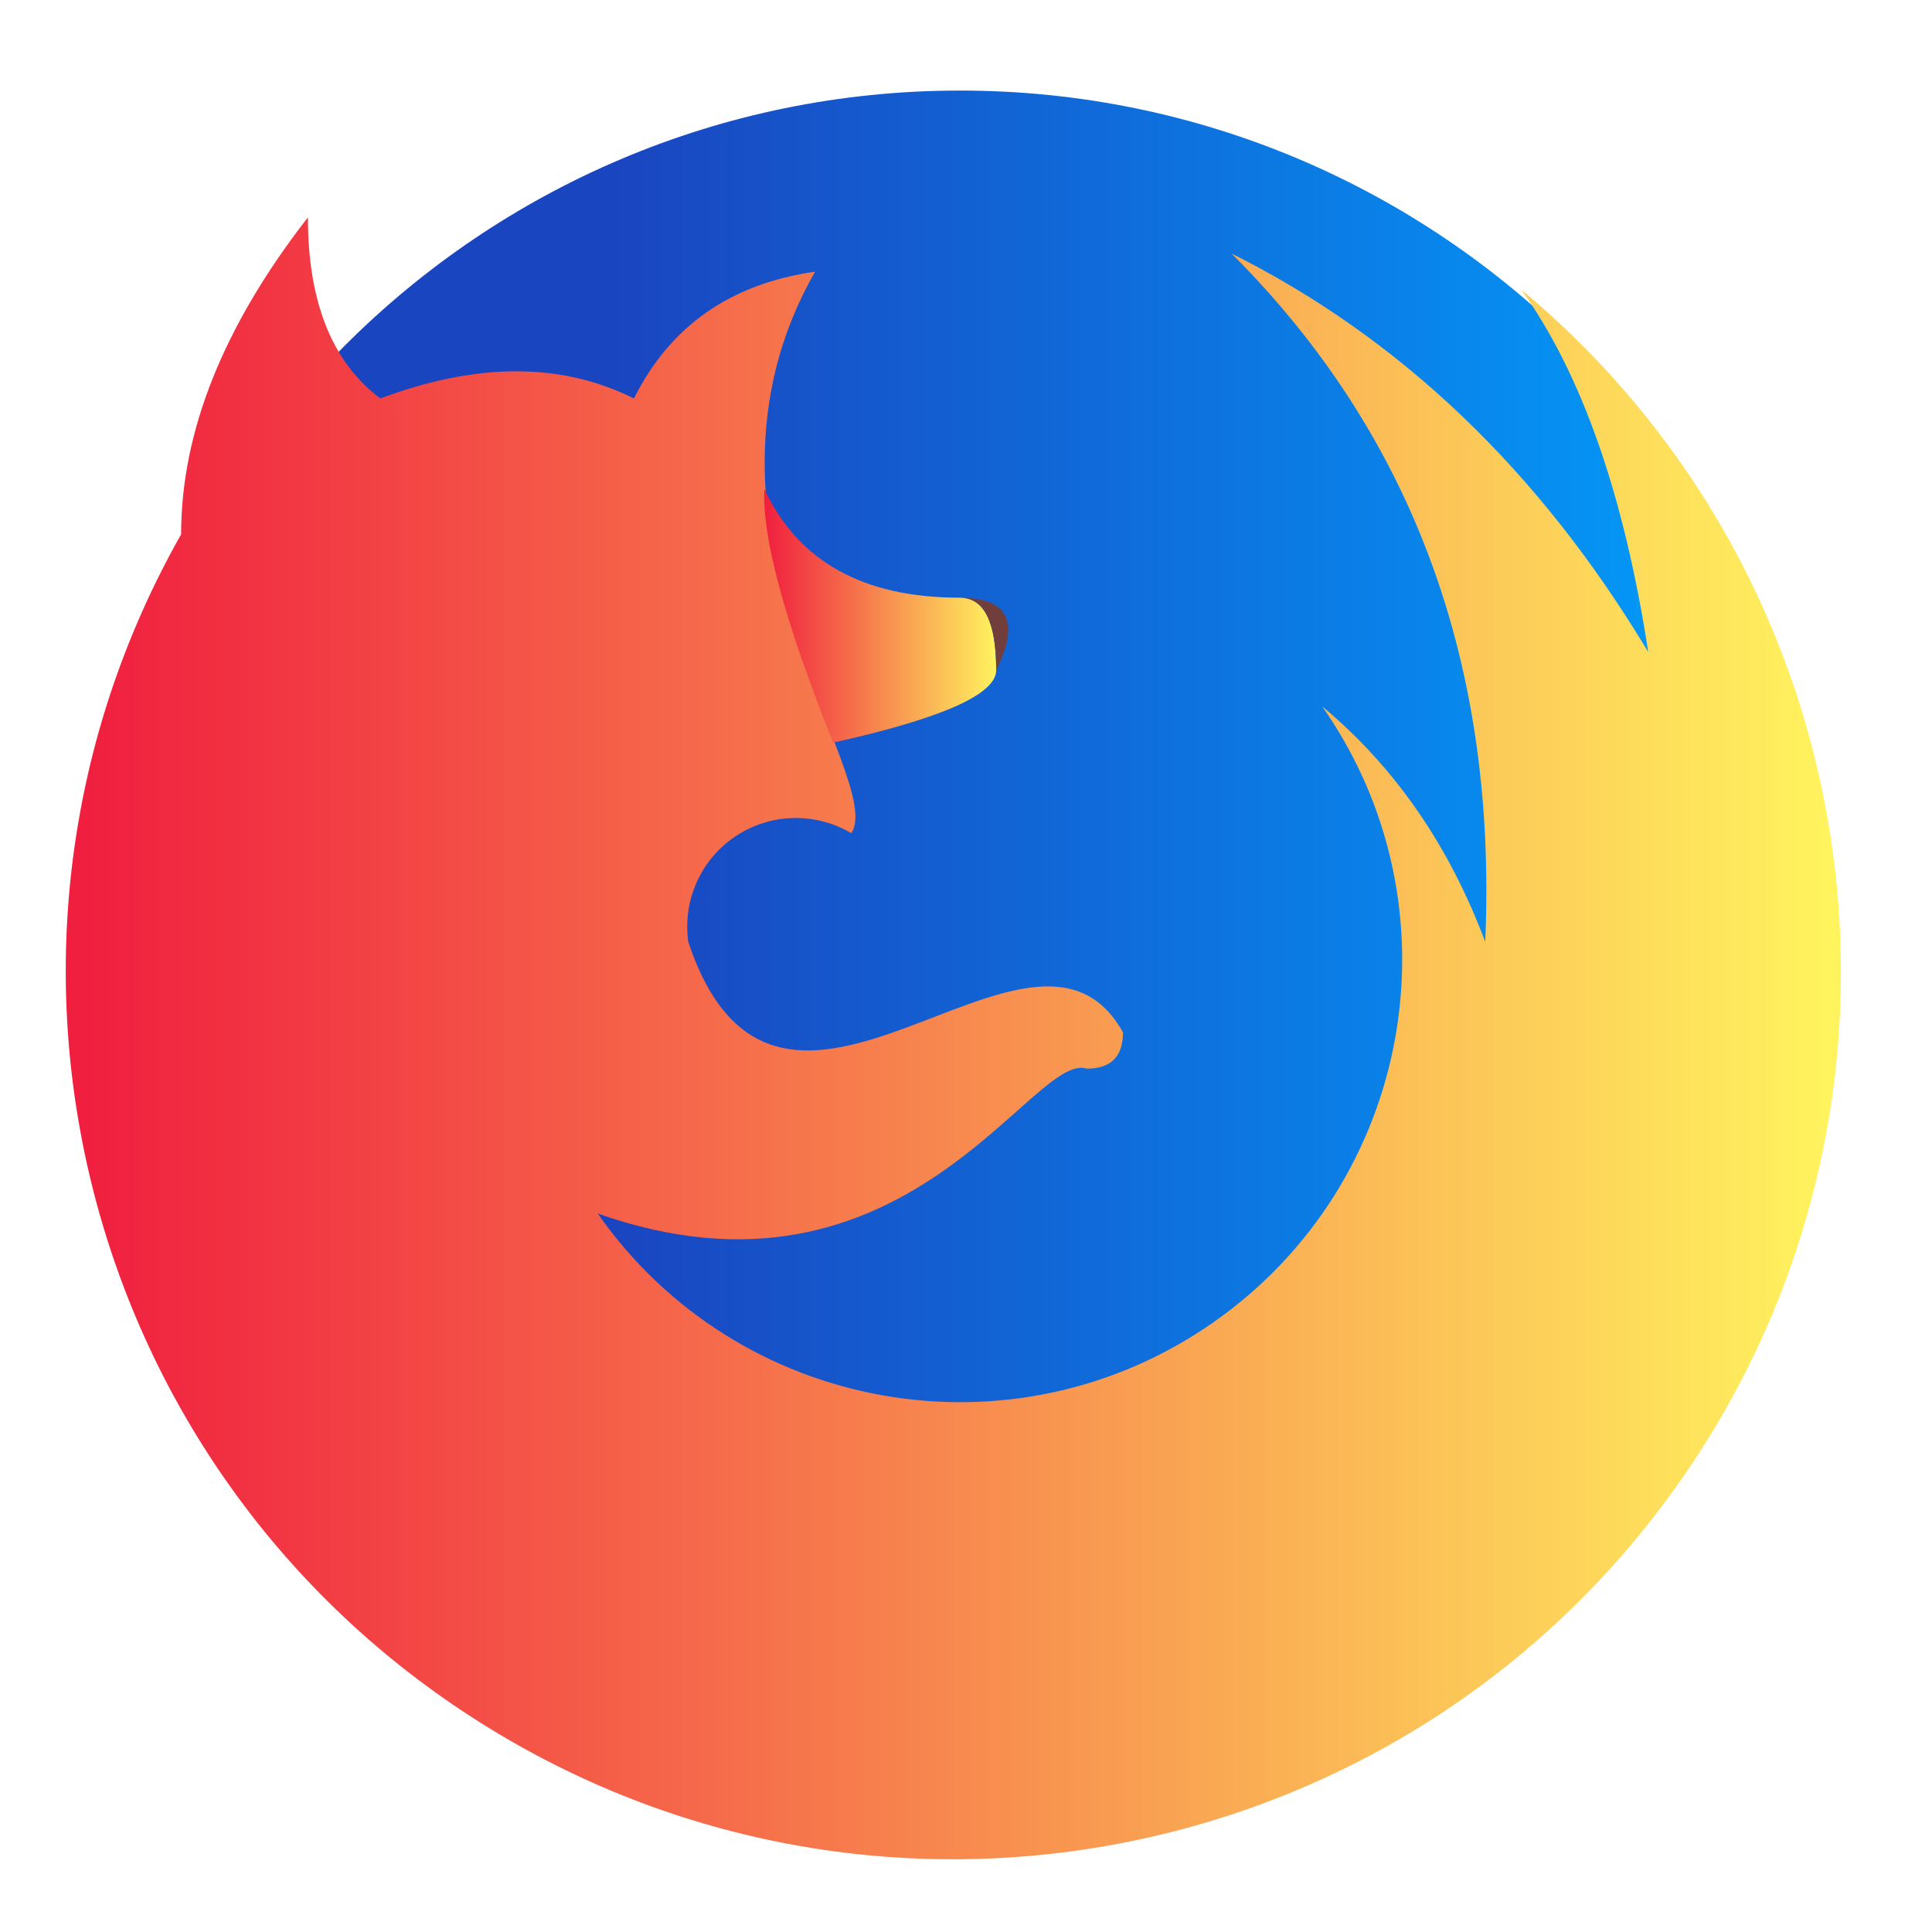
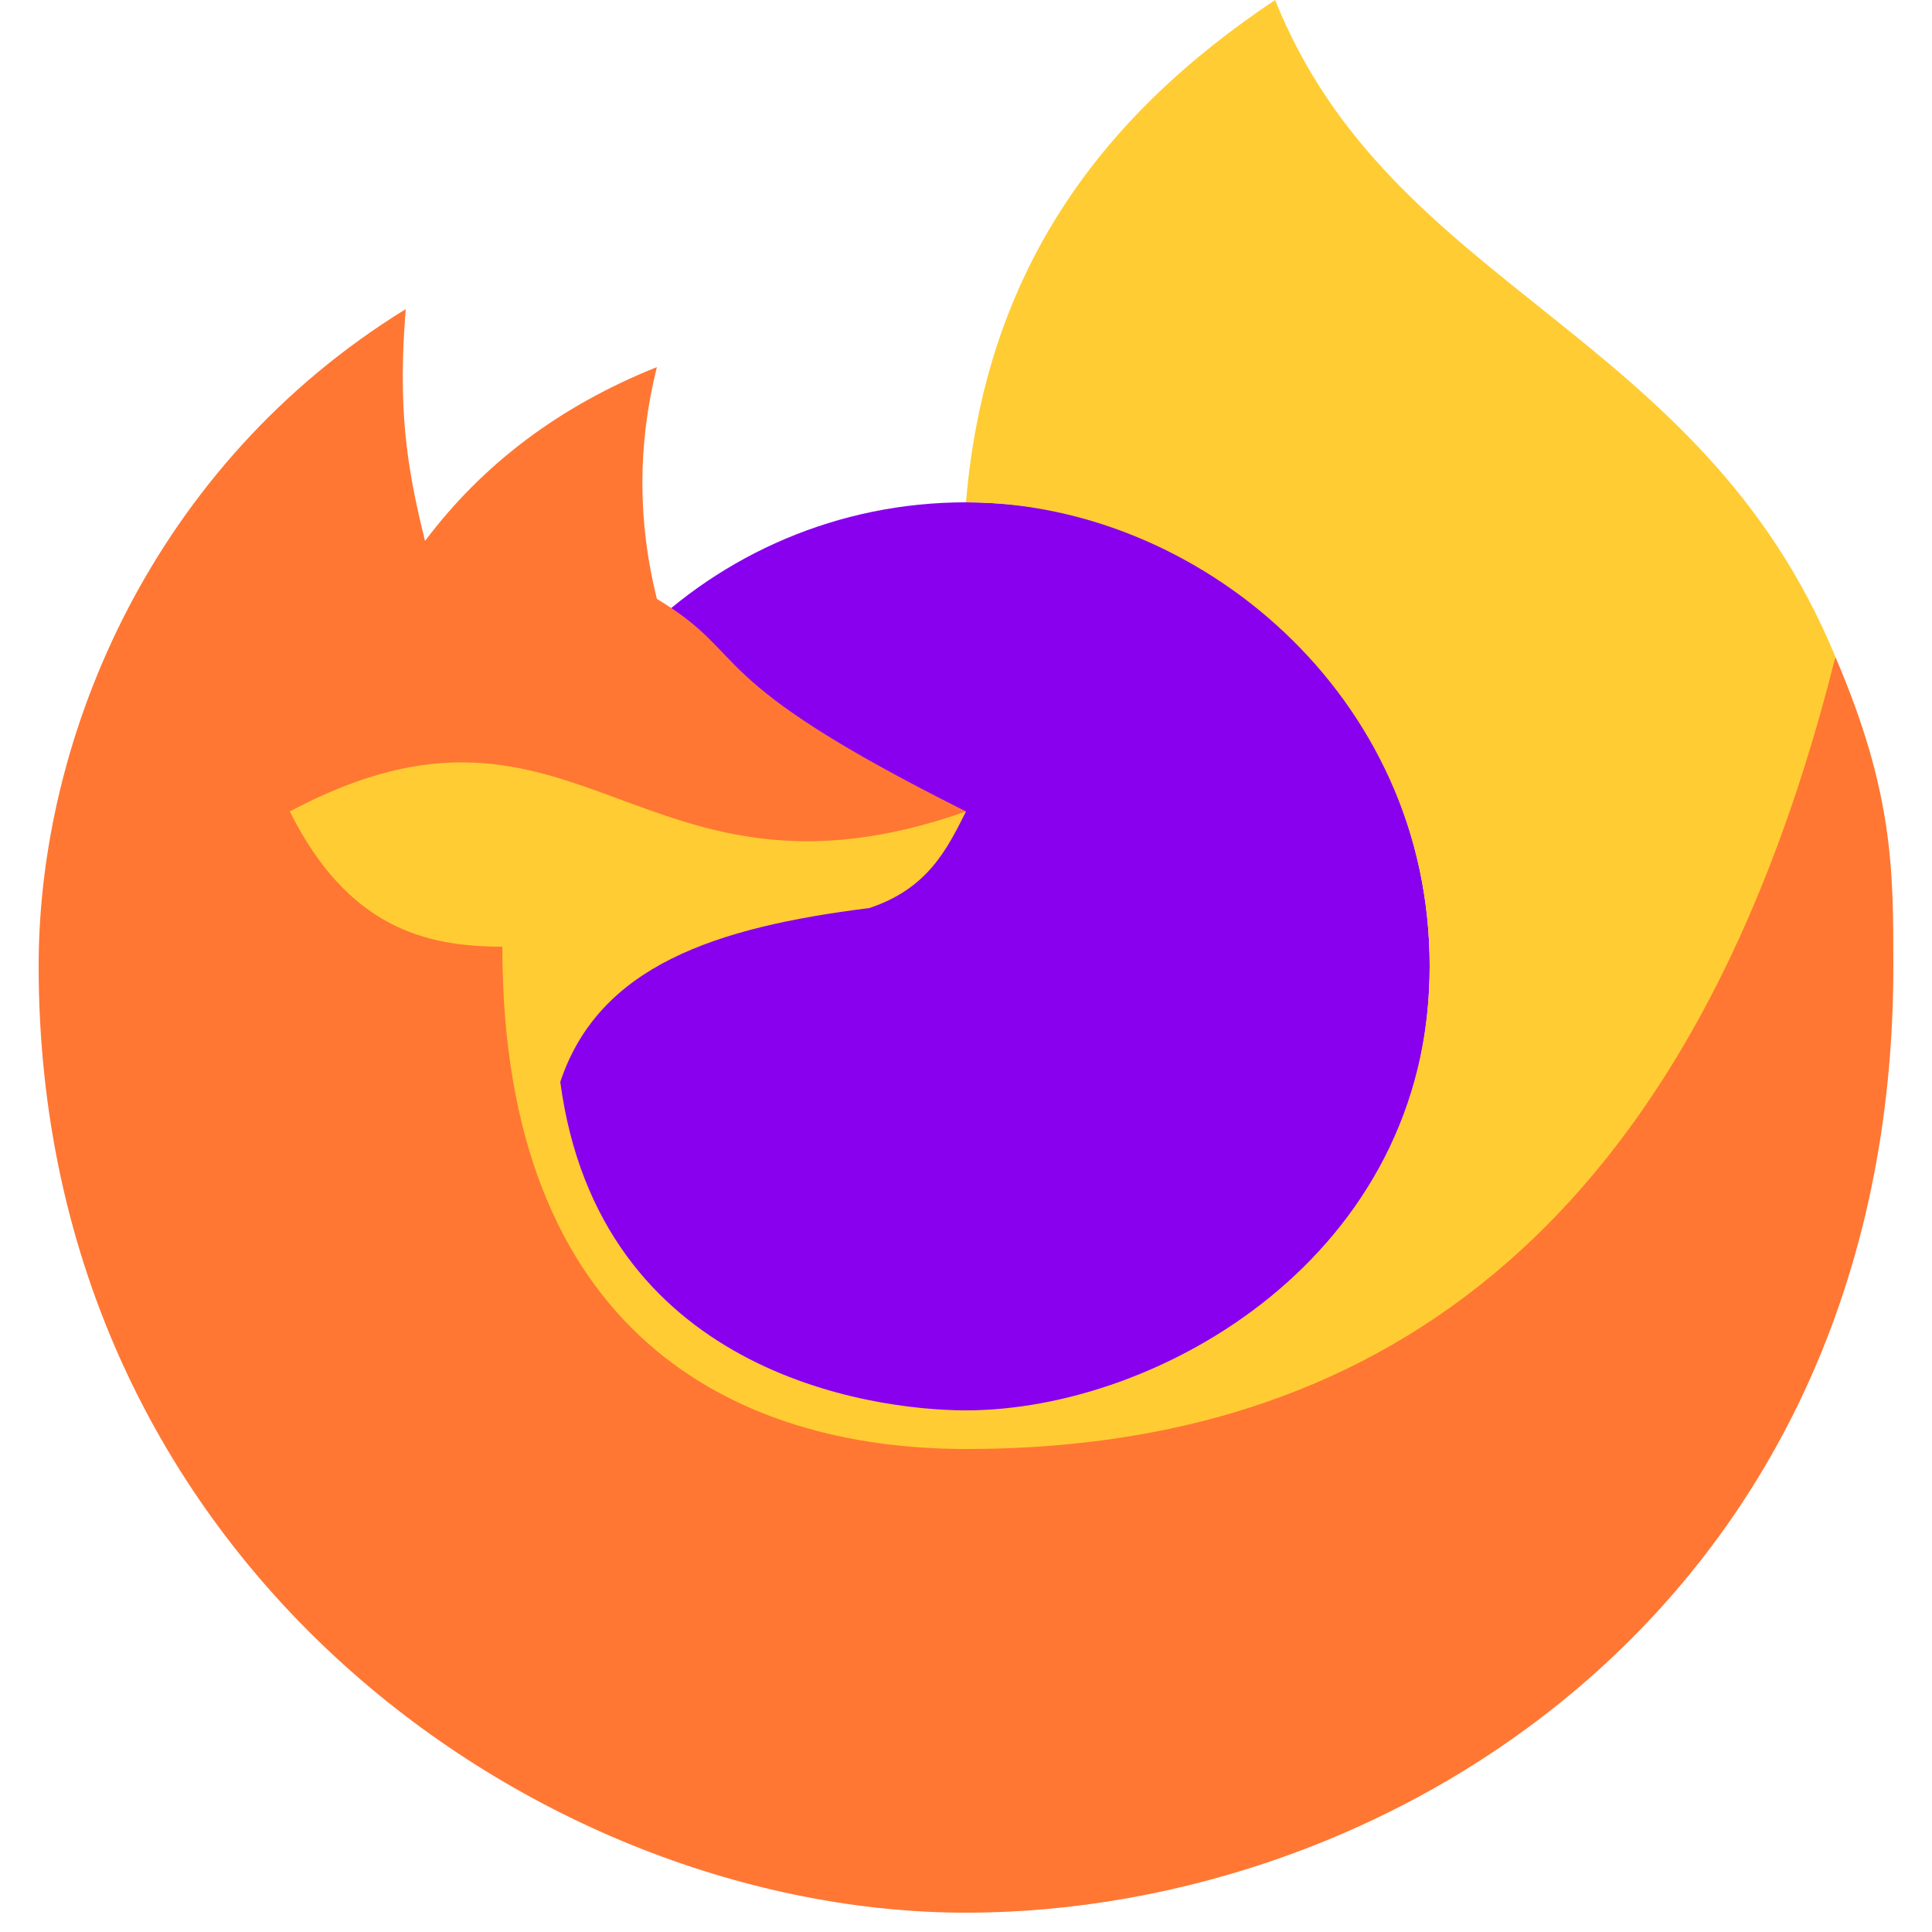
- <svg xmlns="http://www.w3.org/2000/svg" version="1.1" viewBox="0 0 192 192">
-   <defs>
-     <linearGradient id="grad1" x1="30%" y1="0%" x2="100%" y2="0%">
-       <stop offset="0%" style="stop-color:rgb(26,69,192);stop-opacity:1" />
-       <stop offset="100%" style="stop-color:rgb(0,164,269);stop-opacity:1" />
-     </linearGradient>
-     <linearGradient id="grad2" x1="0%" y1="0%" x2="100%" y2="0%">
-       <stop offset="0%" style="stop-color:rgb(240,30,63);stop-opacity:1" />
-       <stop offset="100%" style="stop-color:rgb(255,243,94);stop-opacity:1" />
-     </linearGradient>
-   </defs>
-   <g transform="scale(1.8) translate(3,3)">
-     <ellipse cx="50" cy="50" rx="48" ry="48" style="fill:url(#grad1)" />
-     <path d="M 14,9 Q 7,18 7,26.5 A 49,49 0 1 0 81,13 Q 86,20 88,33 Q 79,18 65,11 Q 80,26 79,49 Q 76,41 70,36 A 24,24 0 1 1 30,64 C 47,70 54,55 57,56 Q 59,56 59,54 C 54,45 40,64 35,49 A 6 6 0 0 1 44,43 C 46,40 34,26 42,12 Q 35,13 32,19 Q 26,16 18,19 Q 14,16 14,9 Z" style="fill:url(#grad2)" />
-     <path d="M 39.2,24 Q 42,30 50,30 Q 52,30 52,34 Q 52,36 43,38 Q 39,28 39.2,24z" style="fill:url(#grad2)" />
-     <path d="M 50,30 Q 54,30 52,34 Q 52,30 50,30 z" style="fill:#723E3B" />
+ <svg xmlns="http://www.w3.org/2000/svg" version="1.1" height="192" width="192">
+   <g transform="scale(1.92)">
+     <ellipse cx="50" cy="50" rx="24" ry="24" fill="#80e" />
+     <path d="M50 42c-14-7-11-8-16-11-1-4-1-8 0-12-5 2-9 5-12 9-1-4-1.4-7-1-12C8 24 2 38 2 50c-0 31 26 49 48 49 22 0 48-16 48-49 0-5 0-9-3-16-9 21-23 40-45 40-8 0-23-4-23-25 7-2 16-3 23-7z" fill="#f73" />
+     <path d="M50 42c-17 6-20-8-35 0 3 6 7 7 11 7 0 20 12 26 24 26 19 0 37-9 45-41-7-17-23-19-29-34-9 6-15 14-16 26 12 0 24 10 24 24 0 15-14 23-24 23-5 0-19-2-21-17 2-6 8-8 16-9 3-1 4-3 5-5z" fill="#fc3" />
  </g>
</svg>
